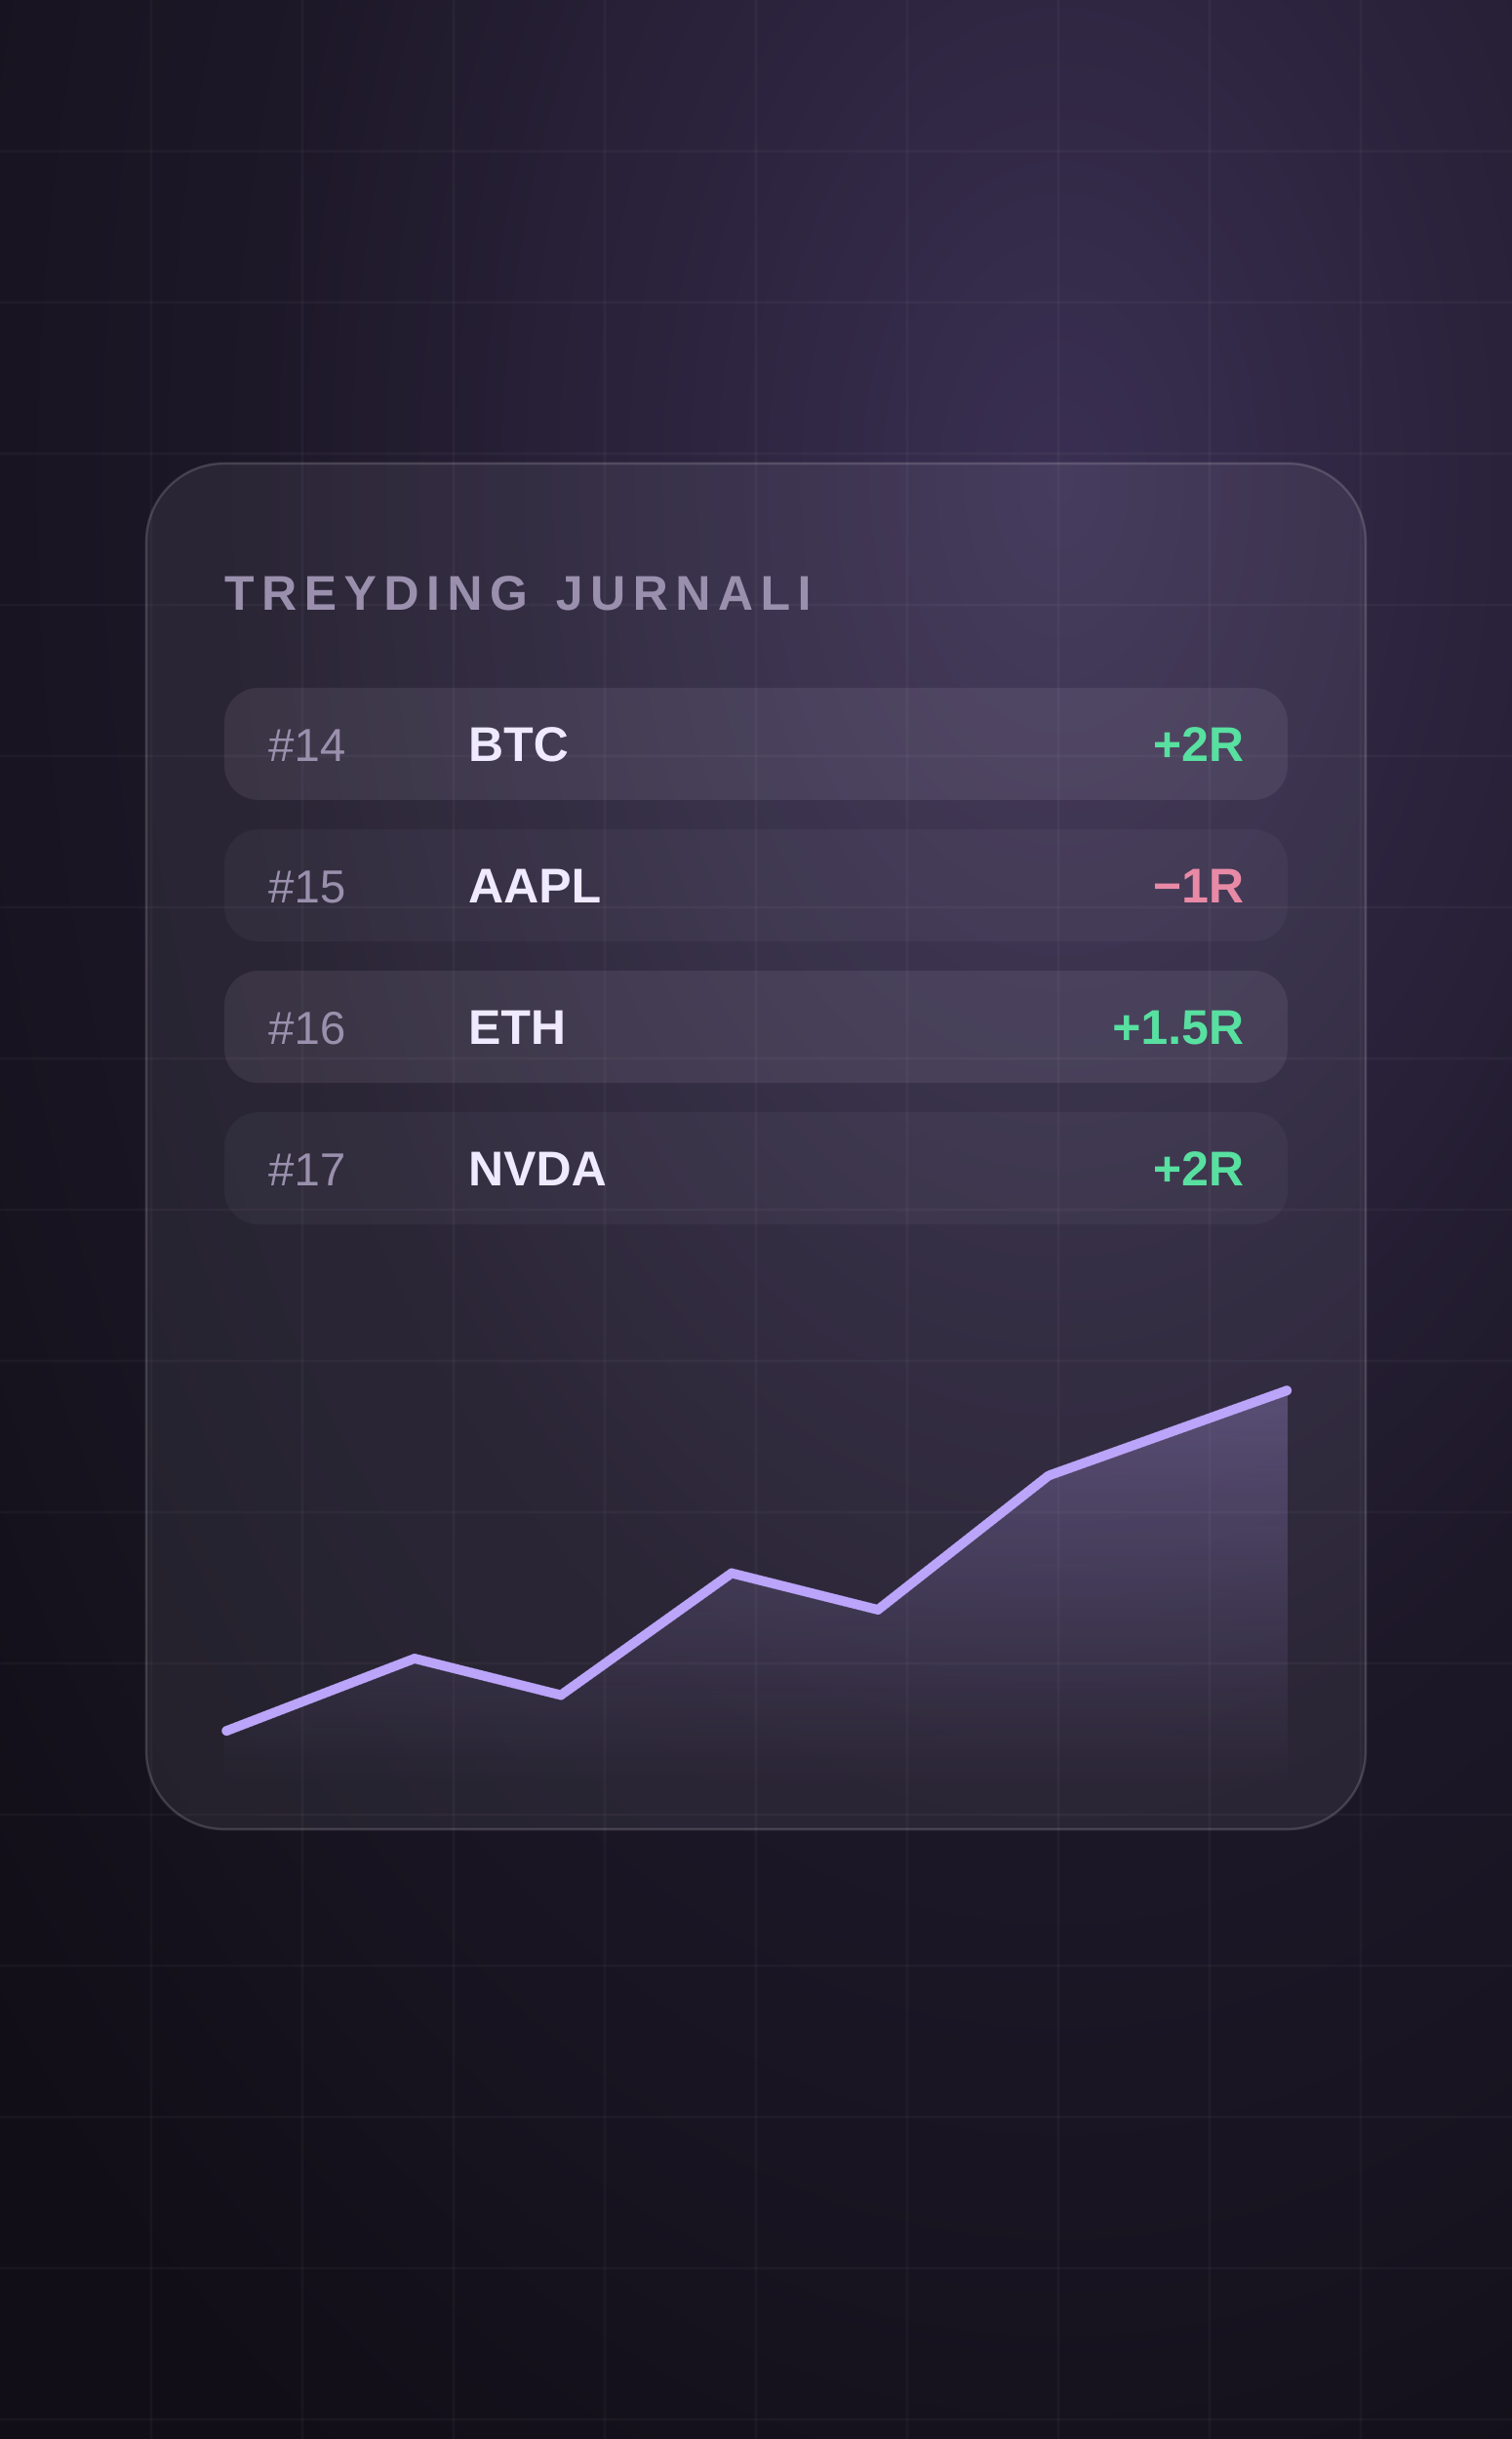
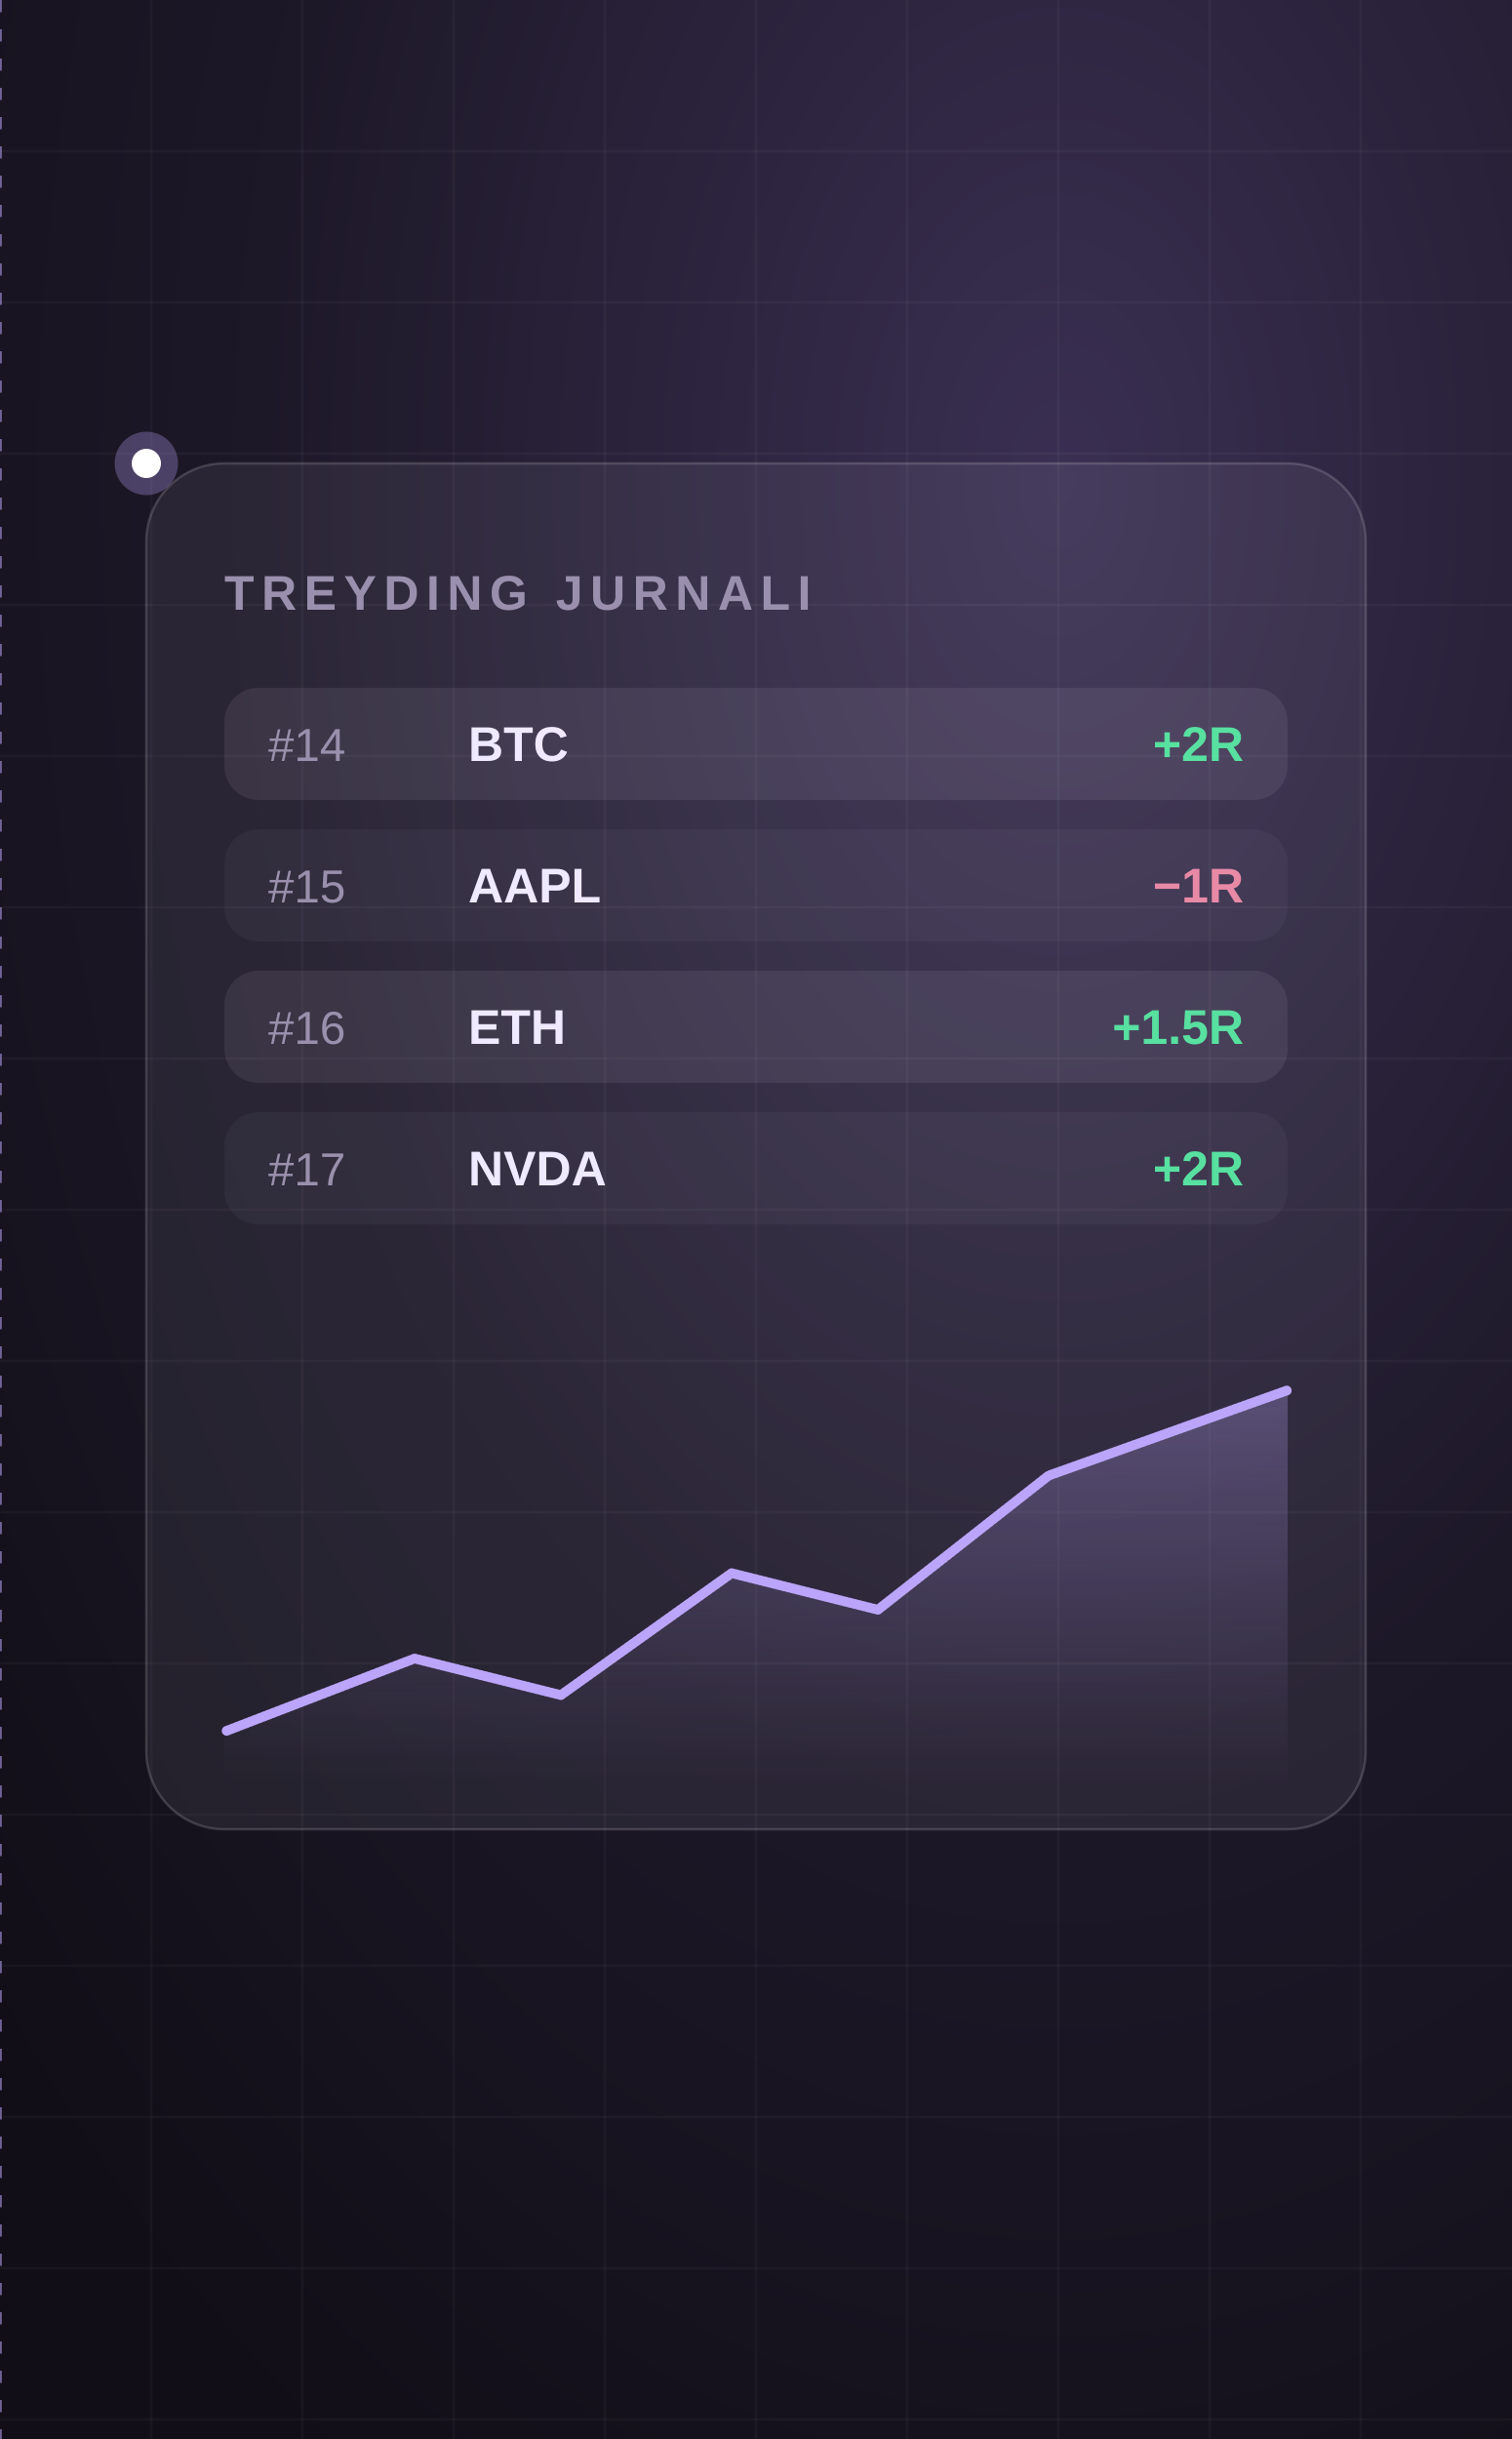
<svg xmlns="http://www.w3.org/2000/svg" width="620" height="1000" viewBox="0 0 620 1000">
  <style>
text{font-family:Arial,Helvetica,"Liberation Sans",sans-serif}
@keyframes grow{from{transform:scaleY(.05);opacity:0}to{transform:none;opacity:1}}
@keyframes live{0%,100%{transform:none}50%{transform:scaleY(1.22)}}
@keyframes flo{0%,100%{transform:translateY(0)}50%{transform:translateY(-6px)}}
@keyframes br{0%,100%{opacity:.7;transform:scale(1)}50%{opacity:1;transform:scale(1.1)}}
@keyframes march{to{stroke-dashoffset:-60}}
@keyframes draw{0%{stroke-dashoffset:1;opacity:1}38%{stroke-dashoffset:0}86%{stroke-dashoffset:0;opacity:1}96%{opacity:0}100%{stroke-dashoffset:1;opacity:0}}
@keyframes bob{0%,100%{transform:none}50%{transform:scaleY(.72)}}
@keyframes dp{0%,100%{transform:scale(1)}50%{transform:scale(1.18)}}
@keyframes hl{0%,100%{opacity:.35}50%{opacity:1}}
@keyframes rin{from{opacity:0;transform:translateX(-18px)}to{opacity:1;transform:none}}
@keyframes bobx{0%,100%{transform:none}50%{transform:scaleX(.78)}}
.row{animation:rin .8s cubic-bezier(.2,.8,.2,1) both}
.barx{transform-box:fill-box;animation:bobx 2.6s ease-in-out infinite}
.cd,.bar,.dot,.glow{transform-box:fill-box}
- .cd{transform-origin:50% 100%;animation:grow .7s cubic-bezier(.2,.8,.2,1) both}
- .cd.live{transform-origin:50% 50%;animation:grow .7s cubic-bezier(.2,.8,.2,1) both,live 1.8s ease-in-out 1.6s infinite}
+ @keyframes wave{0%,100%{transform:none}50%{transform:scaleY(.78)}}
+ .cd{transform-origin:50% 100%;animation:grow .7s cubic-bezier(.2,.8,.2,1) both,wave 2.8s ease-in-out infinite}
+ .cd.live{transform-origin:50% 50%;animation:grow .7s cubic-bezier(.2,.8,.2,1) both,live 1.6s ease-in-out infinite}
+ @keyframes scan{from{transform:translateX(-90px)}to{transform:translateX(710px)}}
+ .scan{animation:scan 6.5s cubic-bezier(.45,0,.55,1) infinite}
.chip{animation:flo 4.5s ease-in-out infinite}
.glow{transform-origin:50% 50%;animation:br 6s ease-in-out infinite}
.dash{animation:march 3.2s linear infinite}
.draw{stroke-dasharray:1;stroke-dashoffset:1;animation:draw 8s cubic-bezier(.4,0,.2,1) .3s infinite}
.bar{transform-origin:50% 100%;animation:bob 2.4s ease-in-out infinite}
.dot{transform-origin:50% 50%;animation:dp 2.2s ease-in-out infinite}
.hl{animation:hl 2.2s ease-in-out infinite}
- @media (prefers-reduced-motion:reduce){*{animation:none!important}.draw{stroke-dasharray:none;stroke-dashoffset:0}}
+ @media (prefers-reduced-motion:reduce){*{animation:none!important}.draw{stroke-dasharray:none;stroke-dashoffset:0}.scan,.mdot{display:none}}
</style>
  <defs>
    <radialGradient id="bg" cx="70%" cy="20%" r="95%">
      <stop offset="0" stop-color="#3a2f52" />
      <stop offset=".55" stop-color="#1d1828" />
      <stop offset="1" stop-color="#110e17" />
    </radialGradient>
    <radialGradient id="glow" cx="50%" cy="50%" r="50%">
      <stop offset="0" stop-color="#a697eb" stop-opacity=".35" />
      <stop offset="1" stop-color="#a697eb" stop-opacity="0" />
    </radialGradient>
+     <linearGradient id="scanG" x1="0" y1="0" x2="1" y2="0">
+       <stop offset="0" stop-color="#bba5fa" stop-opacity="0" />
+       <stop offset="1" stop-color="#bba5fa" stop-opacity=".2" />
+     </linearGradient>
    <linearGradient id="fadeUp" x1="0" y1="0" x2="0" y2="1">
      <stop offset="0" stop-color="#bba5fa" stop-opacity=".35" />
      <stop offset="1" stop-color="#bba5fa" stop-opacity="0" />
    </linearGradient>
  </defs>
  <rect width="620" height="1000" fill="url(#bg)" />
  <line x1="62" y1="0" x2="62" y2="1000" stroke="#fff" stroke-opacity=".035" />
  <line x1="124" y1="0" x2="124" y2="1000" stroke="#fff" stroke-opacity=".035" />
  <line x1="186" y1="0" x2="186" y2="1000" stroke="#fff" stroke-opacity=".035" />
  <line x1="248" y1="0" x2="248" y2="1000" stroke="#fff" stroke-opacity=".035" />
  <line x1="310" y1="0" x2="310" y2="1000" stroke="#fff" stroke-opacity=".035" />
  <line x1="372" y1="0" x2="372" y2="1000" stroke="#fff" stroke-opacity=".035" />
  <line x1="434" y1="0" x2="434" y2="1000" stroke="#fff" stroke-opacity=".035" />
  <line x1="496" y1="0" x2="496" y2="1000" stroke="#fff" stroke-opacity=".035" />
  <line x1="558" y1="0" x2="558" y2="1000" stroke="#fff" stroke-opacity=".035" />
  <line x1="0" y1="62" x2="620" y2="62" stroke="#fff" stroke-opacity=".035" />
  <line x1="0" y1="124" x2="620" y2="124" stroke="#fff" stroke-opacity=".035" />
  <line x1="0" y1="186" x2="620" y2="186" stroke="#fff" stroke-opacity=".035" />
  <line x1="0" y1="248" x2="620" y2="248" stroke="#fff" stroke-opacity=".035" />
  <line x1="0" y1="310" x2="620" y2="310" stroke="#fff" stroke-opacity=".035" />
  <line x1="0" y1="372" x2="620" y2="372" stroke="#fff" stroke-opacity=".035" />
  <line x1="0" y1="434" x2="620" y2="434" stroke="#fff" stroke-opacity=".035" />
  <line x1="0" y1="496" x2="620" y2="496" stroke="#fff" stroke-opacity=".035" />
  <line x1="0" y1="558" x2="620" y2="558" stroke="#fff" stroke-opacity=".035" />
  <line x1="0" y1="620" x2="620" y2="620" stroke="#fff" stroke-opacity=".035" />
  <line x1="0" y1="682" x2="620" y2="682" stroke="#fff" stroke-opacity=".035" />
  <line x1="0" y1="744" x2="620" y2="744" stroke="#fff" stroke-opacity=".035" />
  <line x1="0" y1="806" x2="620" y2="806" stroke="#fff" stroke-opacity=".035" />
  <line x1="0" y1="868" x2="620" y2="868" stroke="#fff" stroke-opacity=".035" />
  <line x1="0" y1="930" x2="620" y2="930" stroke="#fff" stroke-opacity=".035" />
  <line x1="0" y1="992" x2="620" y2="992" stroke="#fff" stroke-opacity=".035" />
  <g transform="translate(60 190)">
    <rect width="500" height="560" rx="32" fill="#efeaff" fill-opacity=".07" stroke="#fff" stroke-opacity=".16" />
    <text x="32" y="60" font-size="20" font-weight="700" fill="#9a90ad" letter-spacing="3">TREYDING JURNALI</text>
    <g transform="translate(32 92)">
      <g class="row" style="animation-delay:200ms">
        <rect width="436" height="46" rx="14" fill="#efeaff" fill-opacity="0.08" />
        <text x="18" y="30" font-size="19" fill="#9a90ad">#14</text>
        <text x="100" y="30" font-size="20" font-weight="700" fill="#efeaff">BTC</text>
        <text class="hl" style="animation-delay:-0s" x="418" y="30" text-anchor="end" font-size="20" font-weight="800" fill="#58e0a0">+2R</text>
      </g>
    </g>
    <g transform="translate(32 150)">
      <g class="row" style="animation-delay:330ms">
        <rect width="436" height="46" rx="14" fill="#efeaff" fill-opacity="0.04" />
        <text x="18" y="30" font-size="19" fill="#9a90ad">#15</text>
        <text x="100" y="30" font-size="20" font-weight="700" fill="#efeaff">AAPL</text>
        <text class="hl" style="animation-delay:-0.5s" x="418" y="30" text-anchor="end" font-size="20" font-weight="800" fill="#e88aa6">−1R</text>
      </g>
    </g>
    <g transform="translate(32 208)">
      <g class="row" style="animation-delay:460ms">
        <rect width="436" height="46" rx="14" fill="#efeaff" fill-opacity="0.08" />
        <text x="18" y="30" font-size="19" fill="#9a90ad">#16</text>
        <text x="100" y="30" font-size="20" font-weight="700" fill="#efeaff">ETH</text>
        <text class="hl" style="animation-delay:-1s" x="418" y="30" text-anchor="end" font-size="20" font-weight="800" fill="#58e0a0">+1.5R</text>
      </g>
    </g>
    <g transform="translate(32 266)">
      <g class="row" style="animation-delay:590ms">
        <rect width="436" height="46" rx="14" fill="#efeaff" fill-opacity="0.04" />
        <text x="18" y="30" font-size="19" fill="#9a90ad">#17</text>
        <text x="100" y="30" font-size="20" font-weight="700" fill="#efeaff">NVDA</text>
        <text class="hl" style="animation-delay:-1.5s" x="418" y="30" text-anchor="end" font-size="20" font-weight="800" fill="#58e0a0">+2R</text>
      </g>
    </g>
    <path class="draw" pathLength="1" d="M32 520 L110 490 L170 505 L240 455 L300 470 L370 415 L468 380" fill="none" stroke="#bba5fa" stroke-width="4" stroke-linecap="round" stroke-linejoin="round" />
+     <g class="mdot">
+       <circle r="13" fill="#bba5fa" opacity=".3">
+         <animateMotion dur="5.5s" repeatCount="indefinite" path="M32 520 L110 490 L170 505 L240 455 L300 470 L370 415 L468 380" />
+       </circle>
+       <circle r="6" fill="#fff">
+         <animateMotion dur="5.5s" repeatCount="indefinite" path="M32 520 L110 490 L170 505 L240 455 L300 470 L370 415 L468 380" />
+       </circle>
+     </g>
    <path d="M32 520 L110 490 L170 505 L240 455 L300 470 L370 415 L468 380 L468 540 L32 540 Z" fill="url(#fadeUp)" opacity=".8" />
  </g>
+   <g class="scan">
+     <rect x="-70" y="0" width="70" height="1000" fill="url(#scanG)" />
+     <line x1="0" y1="0" x2="0" y2="1000" stroke="#bba5fa" stroke-opacity=".55" stroke-width="1.5" stroke-dasharray="5 7" />
+   </g>
</svg>
